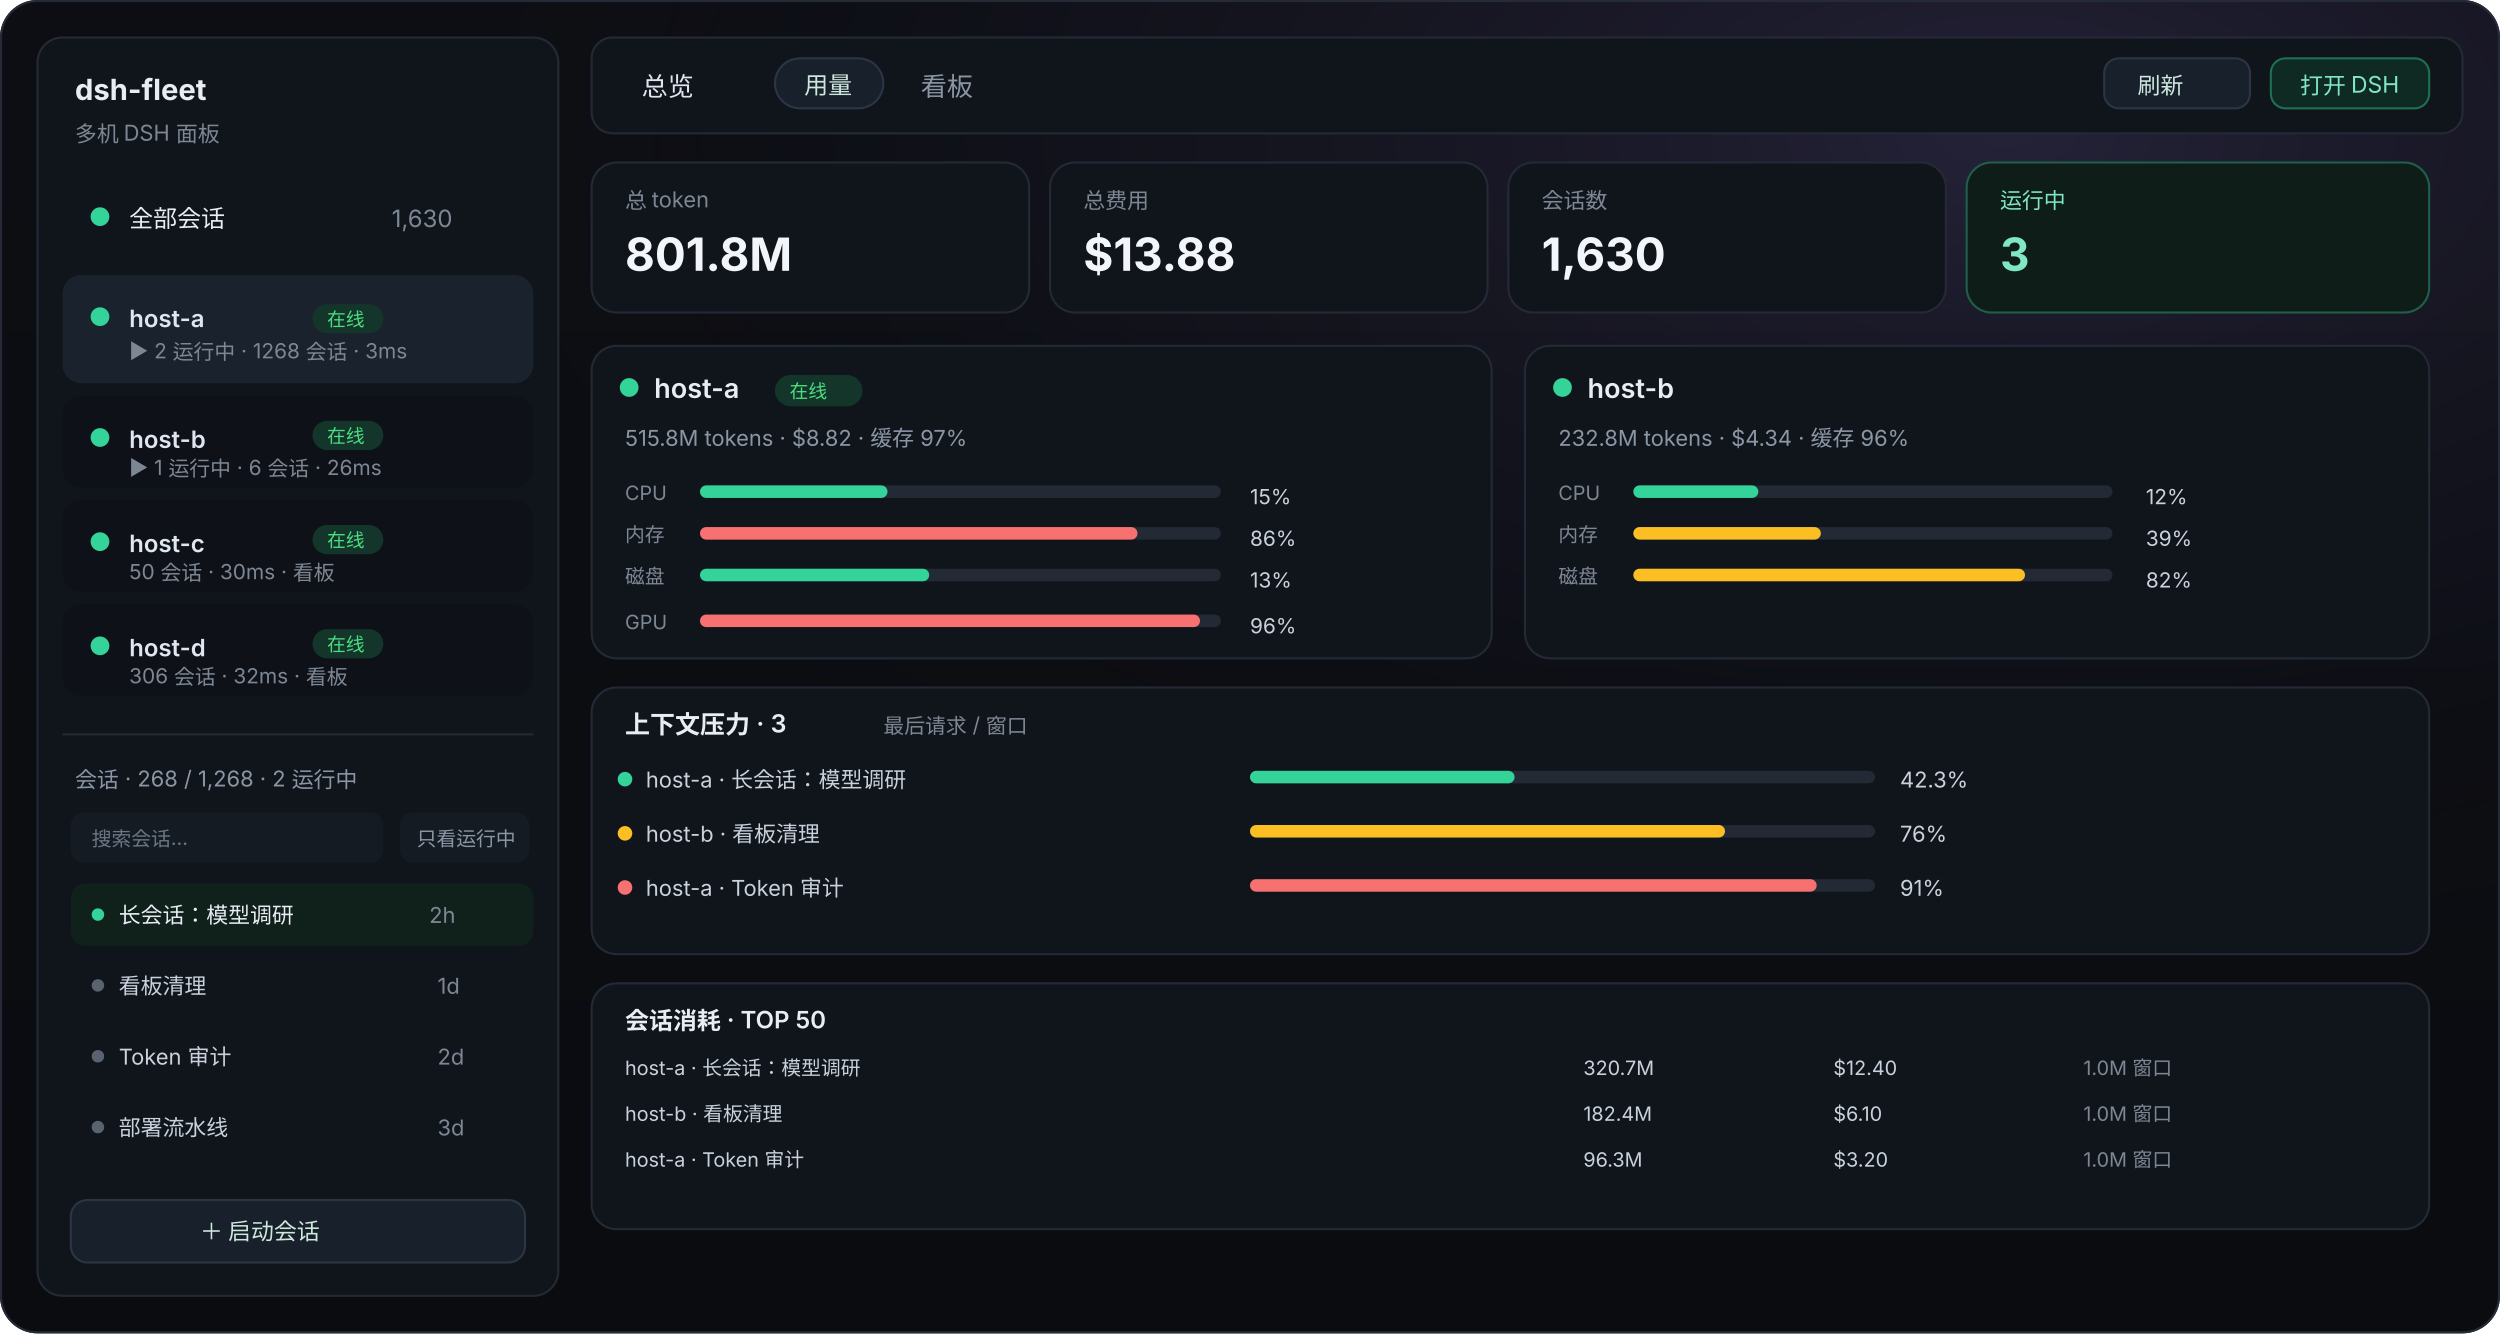
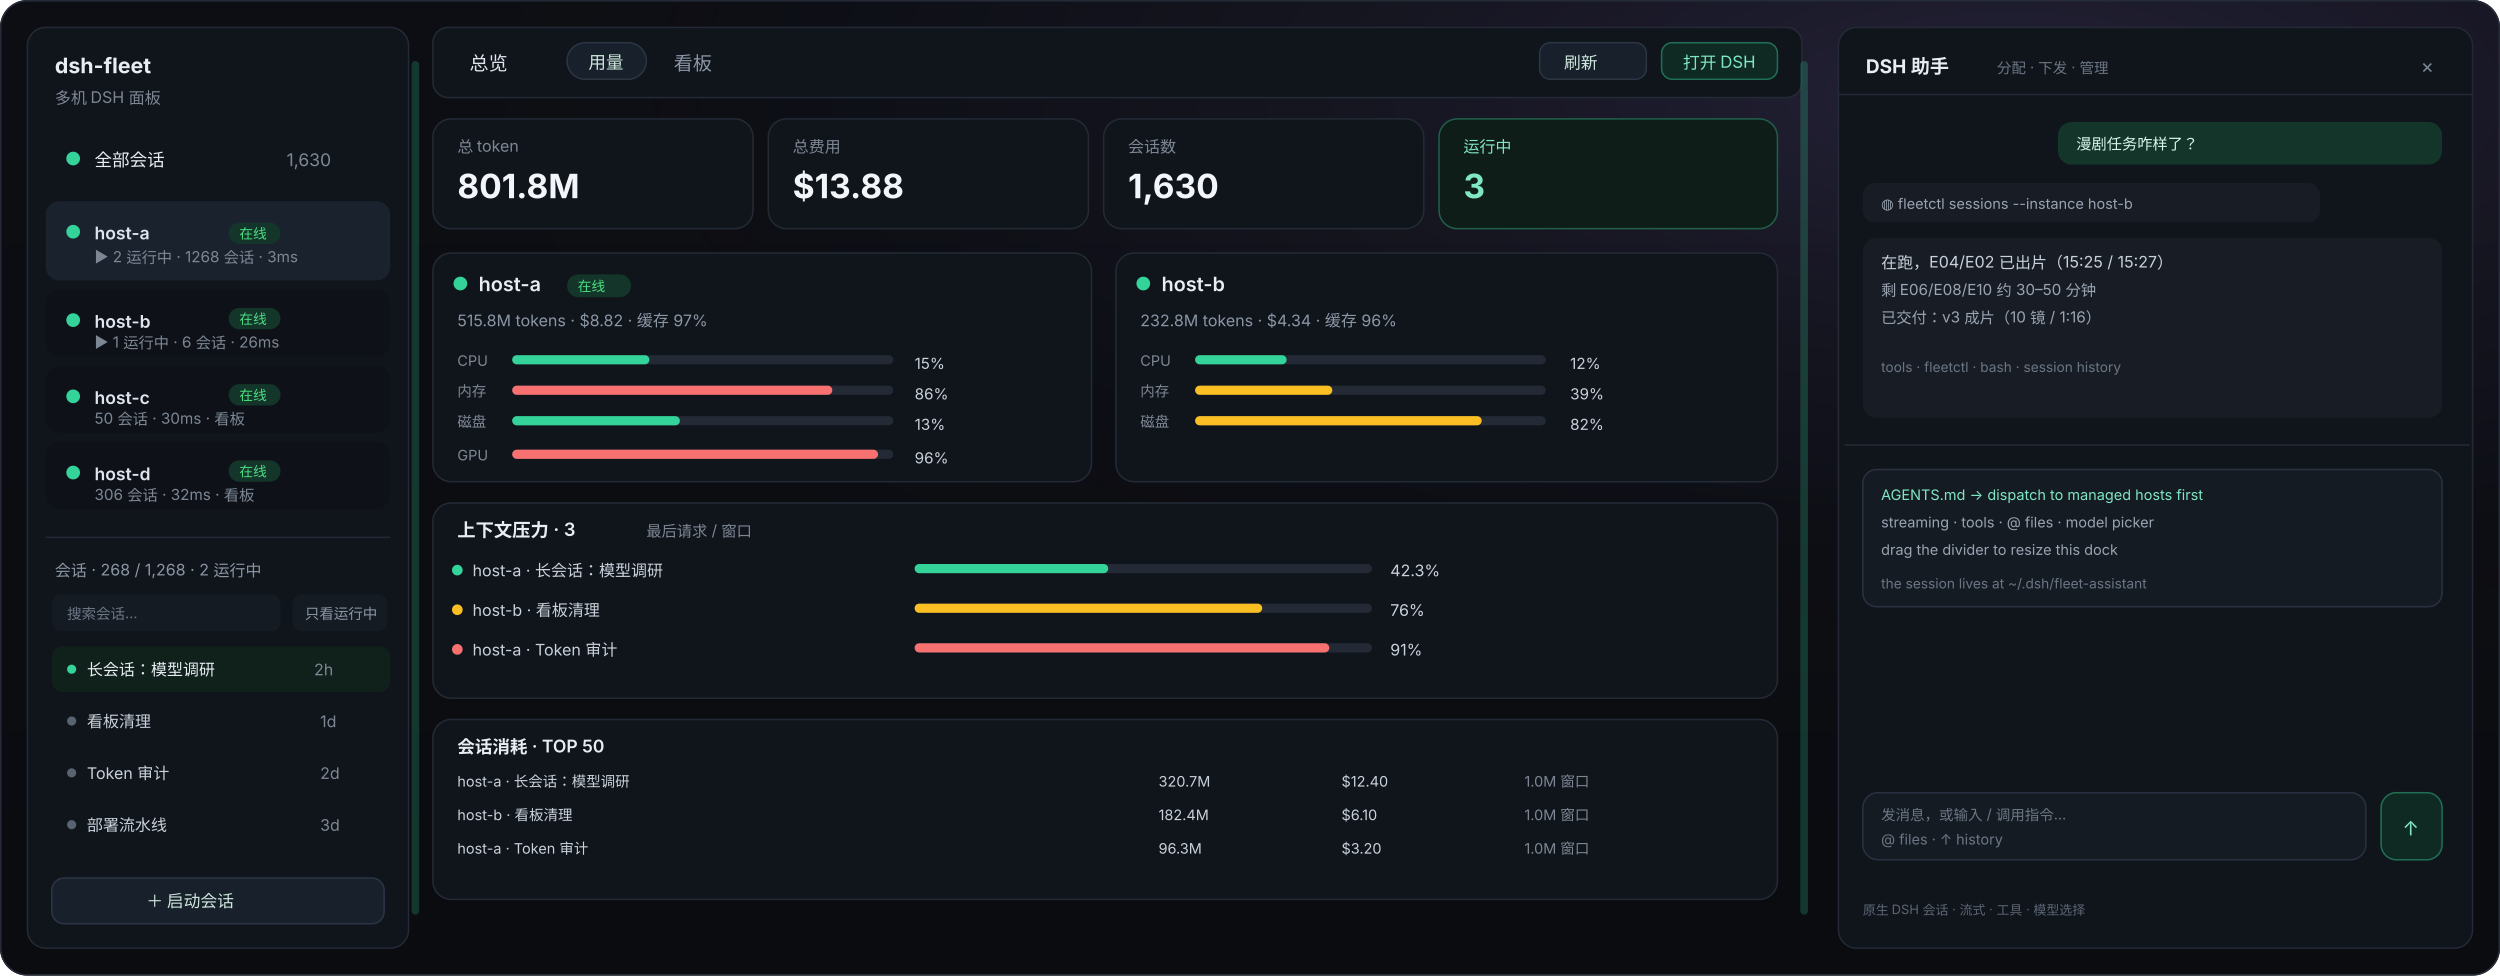
- <svg xmlns="http://www.w3.org/2000/svg" width="1200" height="640" viewBox="0 0 1200 640" role="img" aria-label="dsh-fleet UI preview">
+ <svg xmlns="http://www.w3.org/2000/svg" width="1640" height="640" viewBox="0 0 1640 640" role="img" aria-label="dsh-fleet UI preview">
  <defs>
    <linearGradient id="bg2" x1="0" y1="0" x2="0" y2="1">
      <stop offset="0" stop-color="#0c0e13" />
      <stop offset="1" stop-color="#0a0c10" />
    </linearGradient>
    <radialGradient id="g2" cx="0.8" cy="0.1" r="0.7">
      <stop offset="0" stop-color="#a78bfa" stop-opacity="0.16" />
      <stop offset="1" stop-color="#000" stop-opacity="0" />
    </radialGradient>
  </defs>
-   <rect width="1200" height="640" rx="18" fill="url(#bg2)" />
-   <rect width="1200" height="640" rx="18" fill="url(#g2)" />
-   <rect x="0.5" y="0.5" width="1199" height="639" rx="17.5" fill="none" stroke="#252b36" />
+   <rect width="1640" height="640" rx="18" fill="url(#bg2)" />
+   <rect width="1640" height="640" rx="18" fill="url(#g2)" />
+   <rect x="0.5" y="0.5" width="1639" height="639" rx="17.5" fill="none" stroke="#252b36" />
  <g font-family="-apple-system, BlinkMacSystemFont, 'Segoe UI', 'PingFang SC', sans-serif">
    <rect x="18" y="18" width="250" height="604" rx="12" fill="#10141b" stroke="#232a35" />
    <text x="36" y="48" fill="#e8edf4" font-size="14" font-weight="700">dsh-fleet</text>
    <text x="36" y="68" fill="#7d8794" font-size="10.5">多机 DSH 面板</text>
    <g font-size="11.5">
      <rect x="30" y="84" width="226" height="40" rx="9" fill="none" />
      <circle cx="48" cy="104" r="4.5" fill="#34d399" />
      <text x="62" y="109" fill="#e8edf4">全部会话</text>
      <text x="188" y="109" fill="#7d8794">1,630</text>
      <rect x="30" y="132" width="226" height="52" rx="9" fill="#1a222e" />
      <circle cx="48" cy="152" r="4.5" fill="#34d399" />
      <text x="62" y="157" fill="#dfe6ef" font-weight="600">host-a</text>
      <rect x="150" y="146" width="34" height="14" rx="7" fill="#14352a" />
      <text x="157" y="156.5" fill="#4ade80" font-size="9">在线</text>
      <text x="62" y="172" fill="#7d8794" font-size="10">▶ 2 运行中 · 1268 会话 · 3ms</text>
      <rect x="30" y="190" width="226" height="44" rx="9" fill="#0e1218" />
      <circle cx="48" cy="210" r="4.5" fill="#34d399" />
      <text x="62" y="215" fill="#dfe6ef" font-weight="600">host-b</text>
      <rect x="150" y="202" width="34" height="14" rx="7" fill="#14352a" />
      <text x="157" y="212.5" fill="#4ade80" font-size="9">在线</text>
      <text x="62" y="228" fill="#7d8794" font-size="10">▶ 1 运行中 · 6 会话 · 26ms</text>
      <rect x="30" y="240" width="226" height="44" rx="9" fill="#0e1218" />
      <circle cx="48" cy="260" r="4.5" fill="#34d399" />
      <text x="62" y="265" fill="#dfe6ef" font-weight="600">host-c</text>
      <rect x="150" y="252" width="34" height="14" rx="7" fill="#14352a" />
      <text x="157" y="262.5" fill="#4ade80" font-size="9">在线</text>
      <text x="62" y="278" fill="#7d8794" font-size="10">50 会话 · 30ms · 看板</text>
      <rect x="30" y="290" width="226" height="44" rx="9" fill="#0e1218" />
      <circle cx="48" cy="310" r="4.5" fill="#34d399" />
      <text x="62" y="315" fill="#dfe6ef" font-weight="600">host-d</text>
      <rect x="150" y="302" width="34" height="14" rx="7" fill="#14352a" />
      <text x="157" y="312.5" fill="#4ade80" font-size="9">在线</text>
      <text x="62" y="328" fill="#7d8794" font-size="10">306 会话 · 32ms · 看板</text>
    </g>
    <rect x="30" y="352" width="226" height="1" fill="#232a35" />
    <g font-size="10.5" fill="#8b96a5">
      <text x="36" y="378">会话 · 268 / 1,268 · 2 运行中</text>
      <rect x="34" y="390" width="150" height="24" rx="6" fill="#151b23" />
      <text x="44" y="406" fill="#6b7684" font-size="9.5">搜索会话…</text>
      <rect x="192" y="390" width="62" height="24" rx="6" fill="#151b23" />
      <text x="200" y="406" fill="#8b96a5" font-size="9.5">只看运行中</text>
    </g>
    <g font-size="10.5">
      <rect x="34" y="424" width="222" height="30" rx="7" fill="#10201a" />
      <circle cx="47" cy="439" r="3" fill="#34d399" />
      <text x="57" y="443" fill="#e8edf4">长会话：模型调研</text>
      <text x="206" y="443" fill="#7d8794">2h</text>
      <rect x="34" y="458" width="222" height="30" rx="7" fill="none" />
      <circle cx="47" cy="473" r="3" fill="#59636f" />
      <text x="57" y="477" fill="#c9d2dc">看板清理</text>
      <text x="210" y="477" fill="#7d8794">1d</text>
      <rect x="34" y="492" width="222" height="30" rx="7" fill="none" />
      <circle cx="47" cy="507" r="3" fill="#59636f" />
      <text x="57" y="511" fill="#c9d2dc">Token 审计</text>
      <text x="210" y="511" fill="#7d8794">2d</text>
      <rect x="34" y="526" width="222" height="30" rx="7" fill="none" />
      <circle cx="47" cy="541" r="3" fill="#59636f" />
      <text x="57" y="545" fill="#c9d2dc">部署流水线</text>
      <text x="210" y="545" fill="#7d8794">3d</text>
    </g>
    <rect x="34" y="576" width="218" height="30" rx="8" fill="#17202b" stroke="#2b3544" />
    <text x="96" y="595" fill="#cfe8dd" font-size="11">＋ 启动会话</text>
    <g>
      <rect x="284" y="18" width="898" height="46" rx="10" fill="#10141b" stroke="#232a35" />
      <text x="308" y="46" fill="#dfe6ef" font-size="12.5">总览</text>
      <rect x="372" y="28" width="52" height="24" rx="12" fill="#17202b" stroke="#2b3544" />
      <text x="386" y="45" fill="#cfe8dd" font-size="11.5">用量</text>
      <text x="442" y="46" fill="#8b96a5" font-size="12.5">看板</text>
      <rect x="1010" y="28" width="70" height="24" rx="7" fill="#17202b" stroke="#2b3544" />
      <text x="1026" y="45" fill="#cfe8dd" font-size="11">刷新</text>
      <rect x="1090" y="28" width="76" height="24" rx="7" fill="#0f2a22" stroke="#1f6f55" />
      <text x="1104" y="45" fill="#7fe7c4" font-size="11">打开 DSH</text>
      <g>
        <rect x="284" y="78" width="210" height="72" rx="12" fill="#10141b" stroke="#232a35" />
        <text x="300" y="100" fill="#7d8794" font-size="10.5">总 token</text>
        <text x="300" y="130" fill="#f2f6fa" font-size="22" font-weight="700">801.8M</text>
        <rect x="504" y="78" width="210" height="72" rx="12" fill="#10141b" stroke="#232a35" />
        <text x="520" y="100" fill="#7d8794" font-size="10.5">总费用</text>
        <text x="520" y="130" fill="#f2f6fa" font-size="22" font-weight="700">$13.88</text>
        <rect x="724" y="78" width="210" height="72" rx="12" fill="#10141b" stroke="#232a35" />
        <text x="740" y="100" fill="#7d8794" font-size="10.5">会话数</text>
        <text x="740" y="130" fill="#f2f6fa" font-size="22" font-weight="700">1,630</text>
        <rect x="944" y="78" width="222" height="72" rx="12" fill="#0f1d18" stroke="#1f5f4a" />
        <text x="960" y="100" fill="#7fe7c4" font-size="10.5">运行中</text>
        <text x="960" y="130" fill="#7fe7c4" font-size="22" font-weight="700">3</text>
      </g>
      <g>
        <rect x="284" y="166" width="432" height="150" rx="12" fill="#10141b" stroke="#232a35" />
        <circle cx="302" cy="186" r="4.5" fill="#34d399" />
        <text x="314" y="191" fill="#e8edf4" font-size="13" font-weight="600">host-a</text>
        <rect x="372" y="180" width="42" height="15" rx="7.5" fill="#14352a" />
        <text x="379" y="191" fill="#4ade80" font-size="9">在线</text>
        <text x="300" y="214" fill="#8b96a5" font-size="10.5">515.8M tokens · $8.82 · 缓存 97%</text>
        <g>
          <text x="300" y="240" fill="#7d8794" font-size="9.5">CPU</text>
          <rect x="336" y="233" width="250" height="6" rx="3" fill="#232a35" />
          <rect x="336" y="233" width="90" height="6" rx="3" fill="#34d399" />
          <text x="600" y="242" fill="#c9d2dc" font-size="10">15%</text>
          <text x="300" y="260" fill="#7d8794" font-size="9.5">内存</text>
          <rect x="336" y="253" width="250" height="6" rx="3" fill="#232a35" />
          <rect x="336" y="253" width="210" height="6" rx="3" fill="#f87171" />
          <text x="600" y="262" fill="#c9d2dc" font-size="10">86%</text>
          <text x="300" y="280" fill="#7d8794" font-size="9.5">磁盘</text>
          <rect x="336" y="273" width="250" height="6" rx="3" fill="#232a35" />
          <rect x="336" y="273" width="110" height="6" rx="3" fill="#34d399" />
          <text x="600" y="282" fill="#c9d2dc" font-size="10">13%</text>
          <text x="300" y="302" fill="#7d8794" font-size="9.5">GPU</text>
          <rect x="336" y="295" width="250" height="6" rx="3" fill="#232a35" />
          <rect x="336" y="295" width="240" height="6" rx="3" fill="#f87171" />
          <text x="600" y="304" fill="#c9d2dc" font-size="10">96%</text>
        </g>
        <rect x="732" y="166" width="434" height="150" rx="12" fill="#10141b" stroke="#232a35" />
        <circle cx="750" cy="186" r="4.5" fill="#34d399" />
        <text x="762" y="191" fill="#e8edf4" font-size="13" font-weight="600">host-b</text>
        <text x="748" y="214" fill="#8b96a5" font-size="10.5">232.8M tokens · $4.34 · 缓存 96%</text>
        <g>
          <text x="748" y="240" fill="#7d8794" font-size="9.5">CPU</text>
          <rect x="784" y="233" width="230" height="6" rx="3" fill="#232a35" />
          <rect x="784" y="233" width="60" height="6" rx="3" fill="#34d399" />
          <text x="1030" y="242" fill="#c9d2dc" font-size="10">12%</text>
          <text x="748" y="260" fill="#7d8794" font-size="9.5">内存</text>
          <rect x="784" y="253" width="230" height="6" rx="3" fill="#232a35" />
          <rect x="784" y="253" width="90" height="6" rx="3" fill="#fbbf24" />
          <text x="1030" y="262" fill="#c9d2dc" font-size="10">39%</text>
          <text x="748" y="280" fill="#7d8794" font-size="9.5">磁盘</text>
          <rect x="784" y="273" width="230" height="6" rx="3" fill="#232a35" />
          <rect x="784" y="273" width="188" height="6" rx="3" fill="#fbbf24" />
          <text x="1030" y="282" fill="#c9d2dc" font-size="10">82%</text>
        </g>
      </g>
      <rect x="284" y="330" width="882" height="128" rx="12" fill="#10141b" stroke="#232a35" />
      <text x="300" y="352" fill="#e8edf4" font-size="12" font-weight="600">上下文压力 · 3</text>
      <text x="424" y="352" fill="#7d8794" font-size="10">最后请求 / 窗口</text>
      <g font-size="10.5">
        <circle cx="300" cy="374" r="3.5" fill="#34d399" />
        <text x="310" y="378" fill="#c9d2dc">host-a · 长会话：模型调研</text>
        <rect x="600" y="370" width="300" height="6" rx="3" fill="#232a35" />
        <rect x="600" y="370" width="127" height="6" rx="3" fill="#34d399" />
        <text x="912" y="378" fill="#c9d2dc">42.3%</text>
        <circle cx="300" cy="400" r="3.5" fill="#fbbf24" />
        <text x="310" y="404" fill="#c9d2dc">host-b · 看板清理</text>
        <rect x="600" y="396" width="300" height="6" rx="3" fill="#232a35" />
        <rect x="600" y="396" width="228" height="6" rx="3" fill="#fbbf24" />
        <text x="912" y="404" fill="#c9d2dc">76%</text>
        <circle cx="300" cy="426" r="3.5" fill="#f87171" />
        <text x="310" y="430" fill="#c9d2dc">host-a · Token 审计</text>
        <rect x="600" y="422" width="300" height="6" rx="3" fill="#232a35" />
        <rect x="600" y="422" width="272" height="6" rx="3" fill="#f87171" />
        <text x="912" y="430" fill="#c9d2dc">91%</text>
      </g>
      <rect x="284" y="472" width="882" height="118" rx="12" fill="#10141b" stroke="#232a35" />
      <text x="300" y="494" fill="#e8edf4" font-size="11.5" font-weight="600">会话消耗 · TOP 50</text>
      <g font-size="9.5">
        <text x="300" y="516" fill="#c9d2dc">host-a · 长会话：模型调研</text>
        <text x="760" y="516" fill="#c9d2dc">320.7M</text>
        <text x="880" y="516" fill="#c9d2dc">$12.40</text>
        <text x="1000" y="516" fill="#7d8794">1.0M 窗口</text>
        <text x="300" y="538" fill="#c9d2dc">host-b · 看板清理</text>
        <text x="760" y="538" fill="#c9d2dc">182.4M</text>
        <text x="880" y="538" fill="#c9d2dc">$6.10</text>
        <text x="1000" y="538" fill="#7d8794">1.0M 窗口</text>
        <text x="300" y="560" fill="#c9d2dc">host-a · Token 审计</text>
        <text x="760" y="560" fill="#c9d2dc">96.3M</text>
        <text x="880" y="560" fill="#c9d2dc">$3.20</text>
        <text x="1000" y="560" fill="#7d8794">1.0M 窗口</text>
      </g>
    </g>
+     <rect x="270" y="40" width="5" height="560" rx="2.5" fill="#34d399" fill-opacity="0.22" />
+     <rect x="1181" y="40" width="5" height="560" rx="2.5" fill="#34d399" fill-opacity="0.22" />
+     <g>
+       <rect x="1206" y="18" width="416" height="604" rx="12" fill="#10141b" stroke="#232a35" />
+       <text x="1224" y="48" fill="#e8edf4" font-size="12.5" font-weight="700">DSH 助手</text>
+       <text x="1310" y="48" fill="#6b7684" font-size="9.5">分配 · 下发 · 管理</text>
+       <text x="1588" y="48" fill="#7d8794" font-size="13">×</text>
+       <line x1="1206" y1="62" x2="1622" y2="62" stroke="#232a35" />
+       <rect x="1350" y="80" width="252" height="28" rx="9" fill="#14352a" />
+       <text x="1362" y="98" fill="#d8f7ea" font-size="10">漫剧任务咋样了？</text>
+       <rect x="1222" y="120" width="300" height="26" rx="8" fill="#181d25" />
+       <text x="1234" y="137" fill="#9aa4b2" font-size="9.5">◍ fleetctl sessions --instance host-b</text>
+       <rect x="1222" y="156" width="380" height="118" rx="9" fill="#181d25" />
+       <text x="1234" y="176" fill="#c9d2dc" font-size="10.5">在跑，E04/E02 已出片（15:25 / 15:27）</text>
+       <text x="1234" y="194" fill="#9aa4b2" font-size="10">剩 E06/E08/E10 约 30–50 分钟</text>
+       <text x="1234" y="212" fill="#9aa4b2" font-size="10">已交付：v3 成片（10 镜 / 1:16）</text>
+       <text x="1234" y="244" fill="#6b7684" font-size="9">tools · fleetctl · bash · session history</text>
+       <line x1="1210" y1="292" x2="1620" y2="292" stroke="#232a35" />
+       <rect x="1222" y="308" width="380" height="90" rx="9" fill="#151b23" stroke="#2a3140" />
+       <text x="1234" y="328" fill="#7fe7c4" font-size="9.5">AGENTS.md → dispatch to managed hosts first</text>
+       <text x="1234" y="346" fill="#9aa4b2" font-size="9.5">streaming · tools · @ files · model picker</text>
+       <text x="1234" y="364" fill="#9aa4b2" font-size="9.5">drag the divider to resize this dock</text>
+       <text x="1234" y="386" fill="#6b7684" font-size="9">the session lives at ~/.dsh/fleet-assistant</text>
+       <rect x="1222" y="520" width="330" height="44" rx="10" fill="#151b23" stroke="#2a3140" />
+       <text x="1234" y="538" fill="#6b7684" font-size="9.5">发消息，或输入 / 调用指令…</text>
+       <text x="1234" y="554" fill="#6b7684" font-size="9.5">@ files · ↑ history</text>
+       <rect x="1562" y="520" width="40" height="44" rx="10" fill="#0f2a22" stroke="#1f6f55" />
+       <text x="1576" y="548" fill="#7fe7c4" font-size="13">↑</text>
+       <text x="1222" y="600" fill="#5b6674" font-size="8.5">原生 DSH 会话 · 流式 · 工具 · 模型选择</text>
+     </g>
  </g>
</svg>
